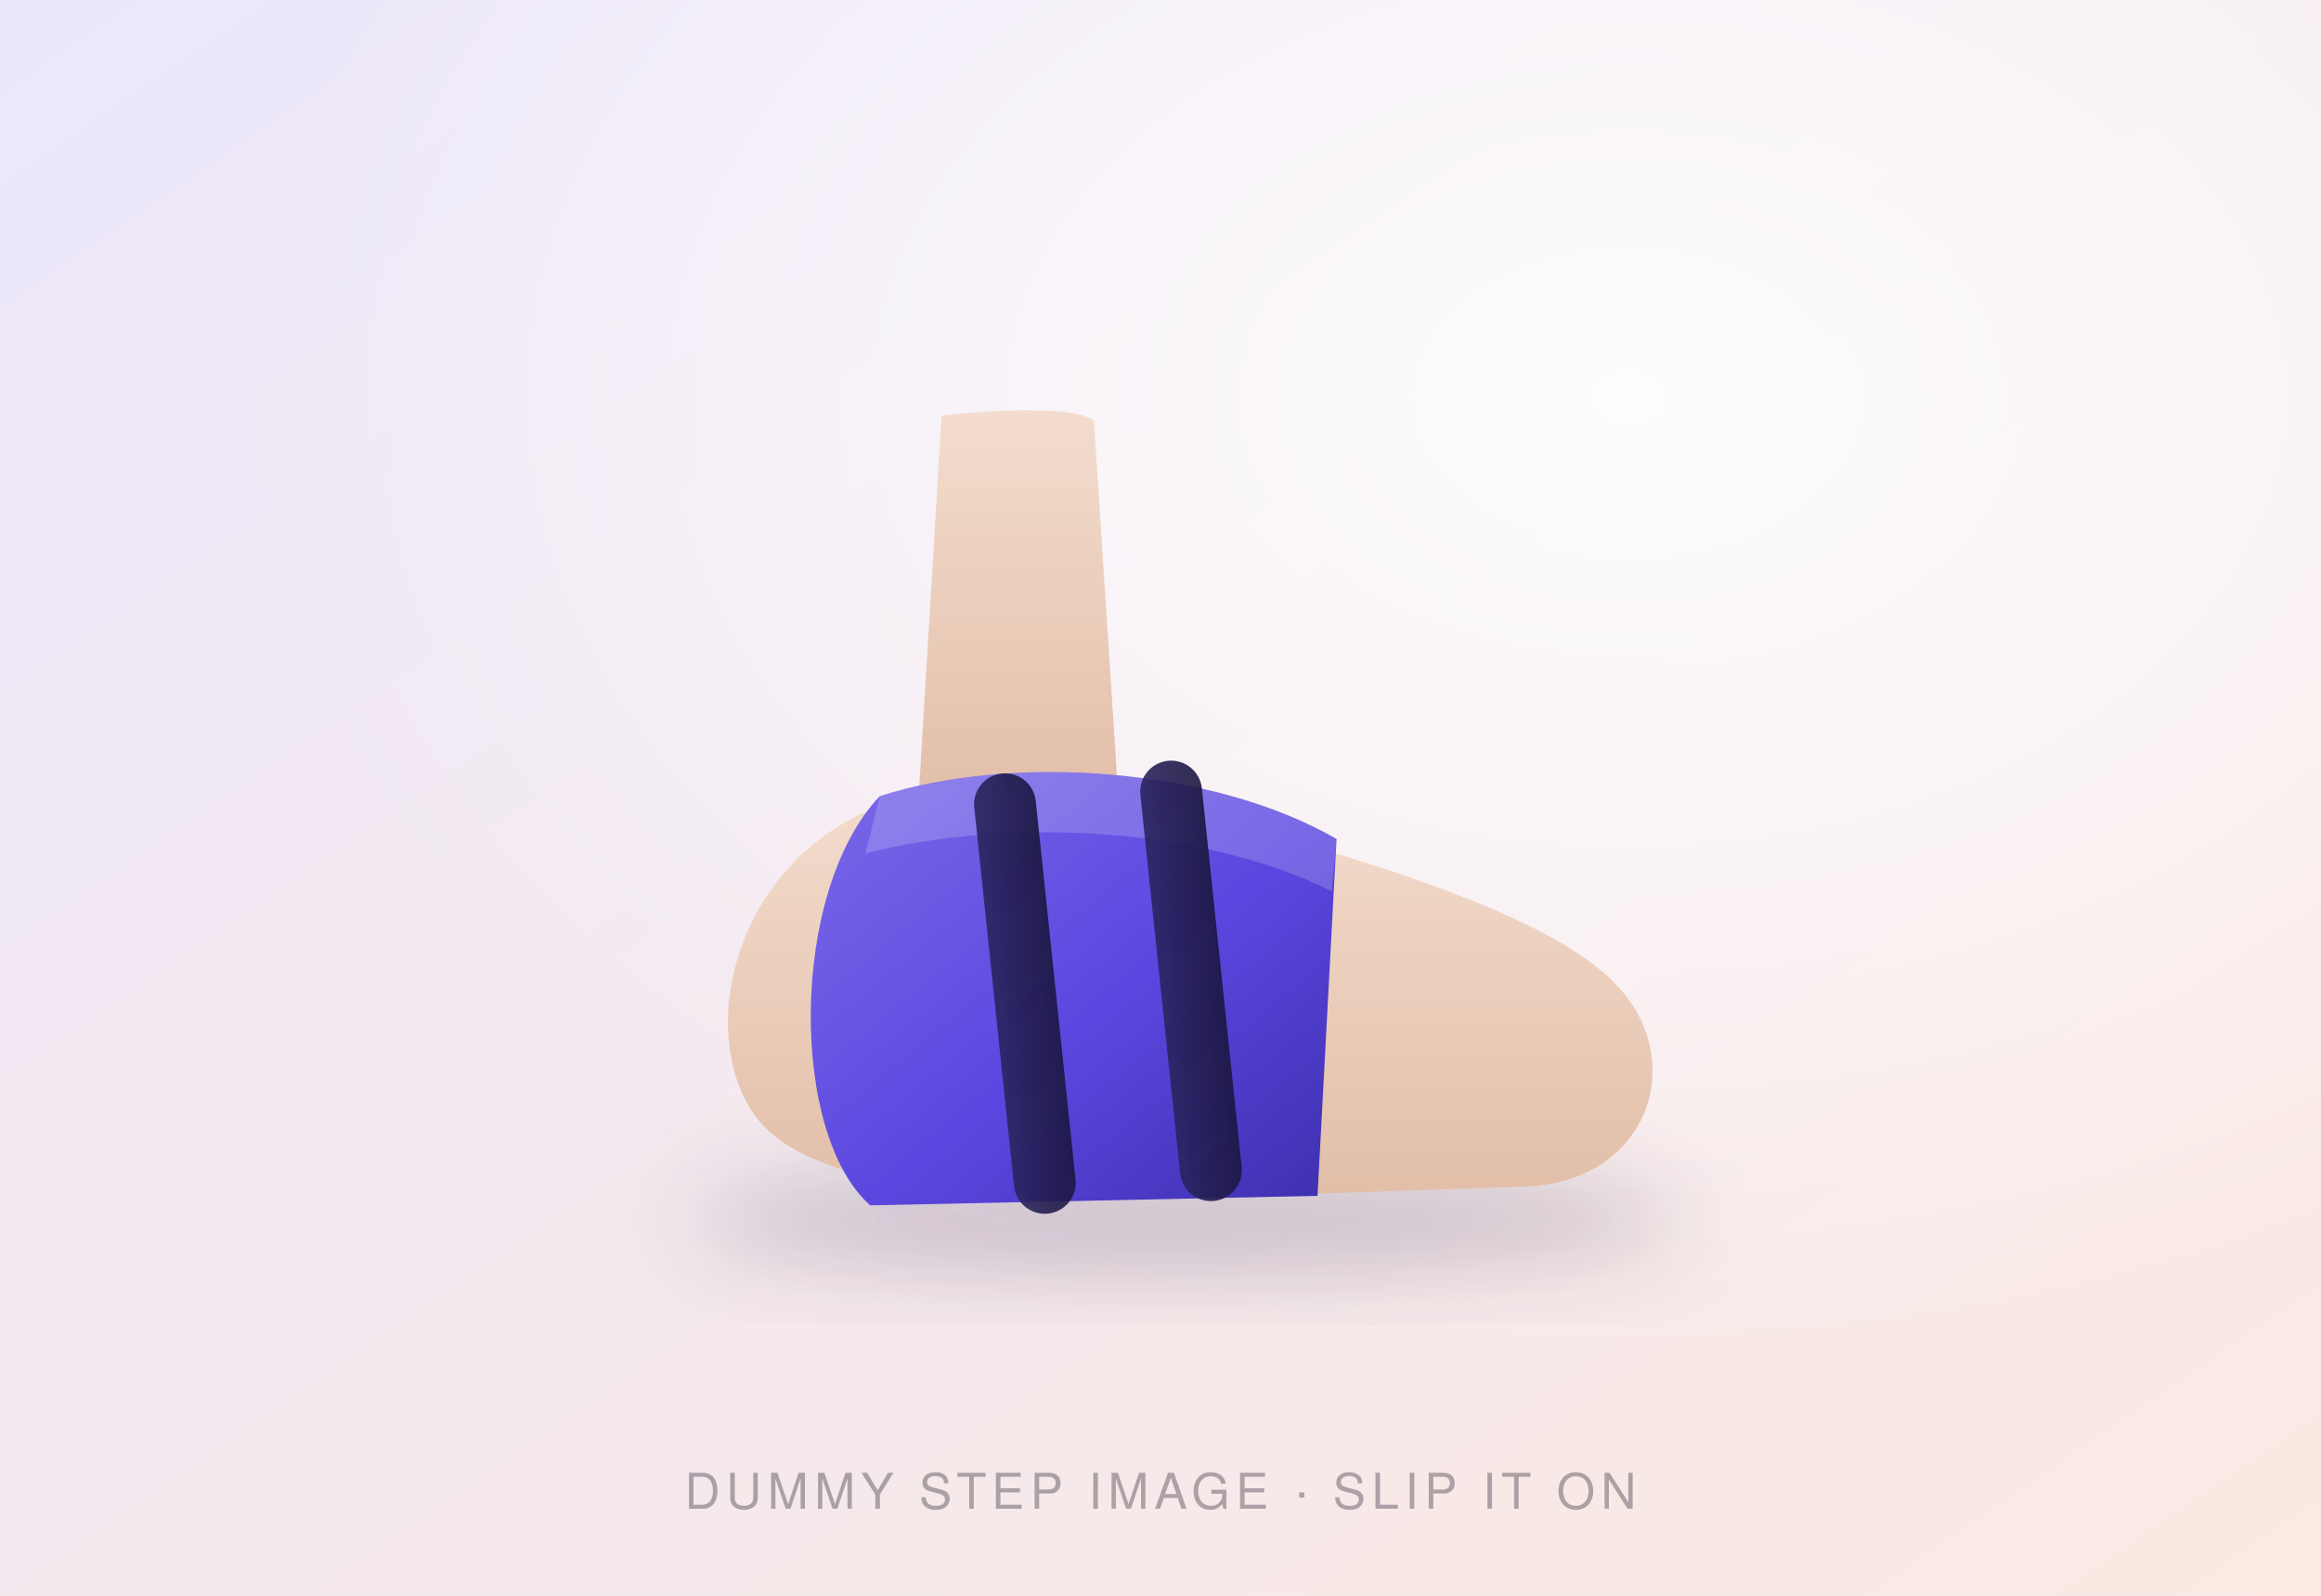
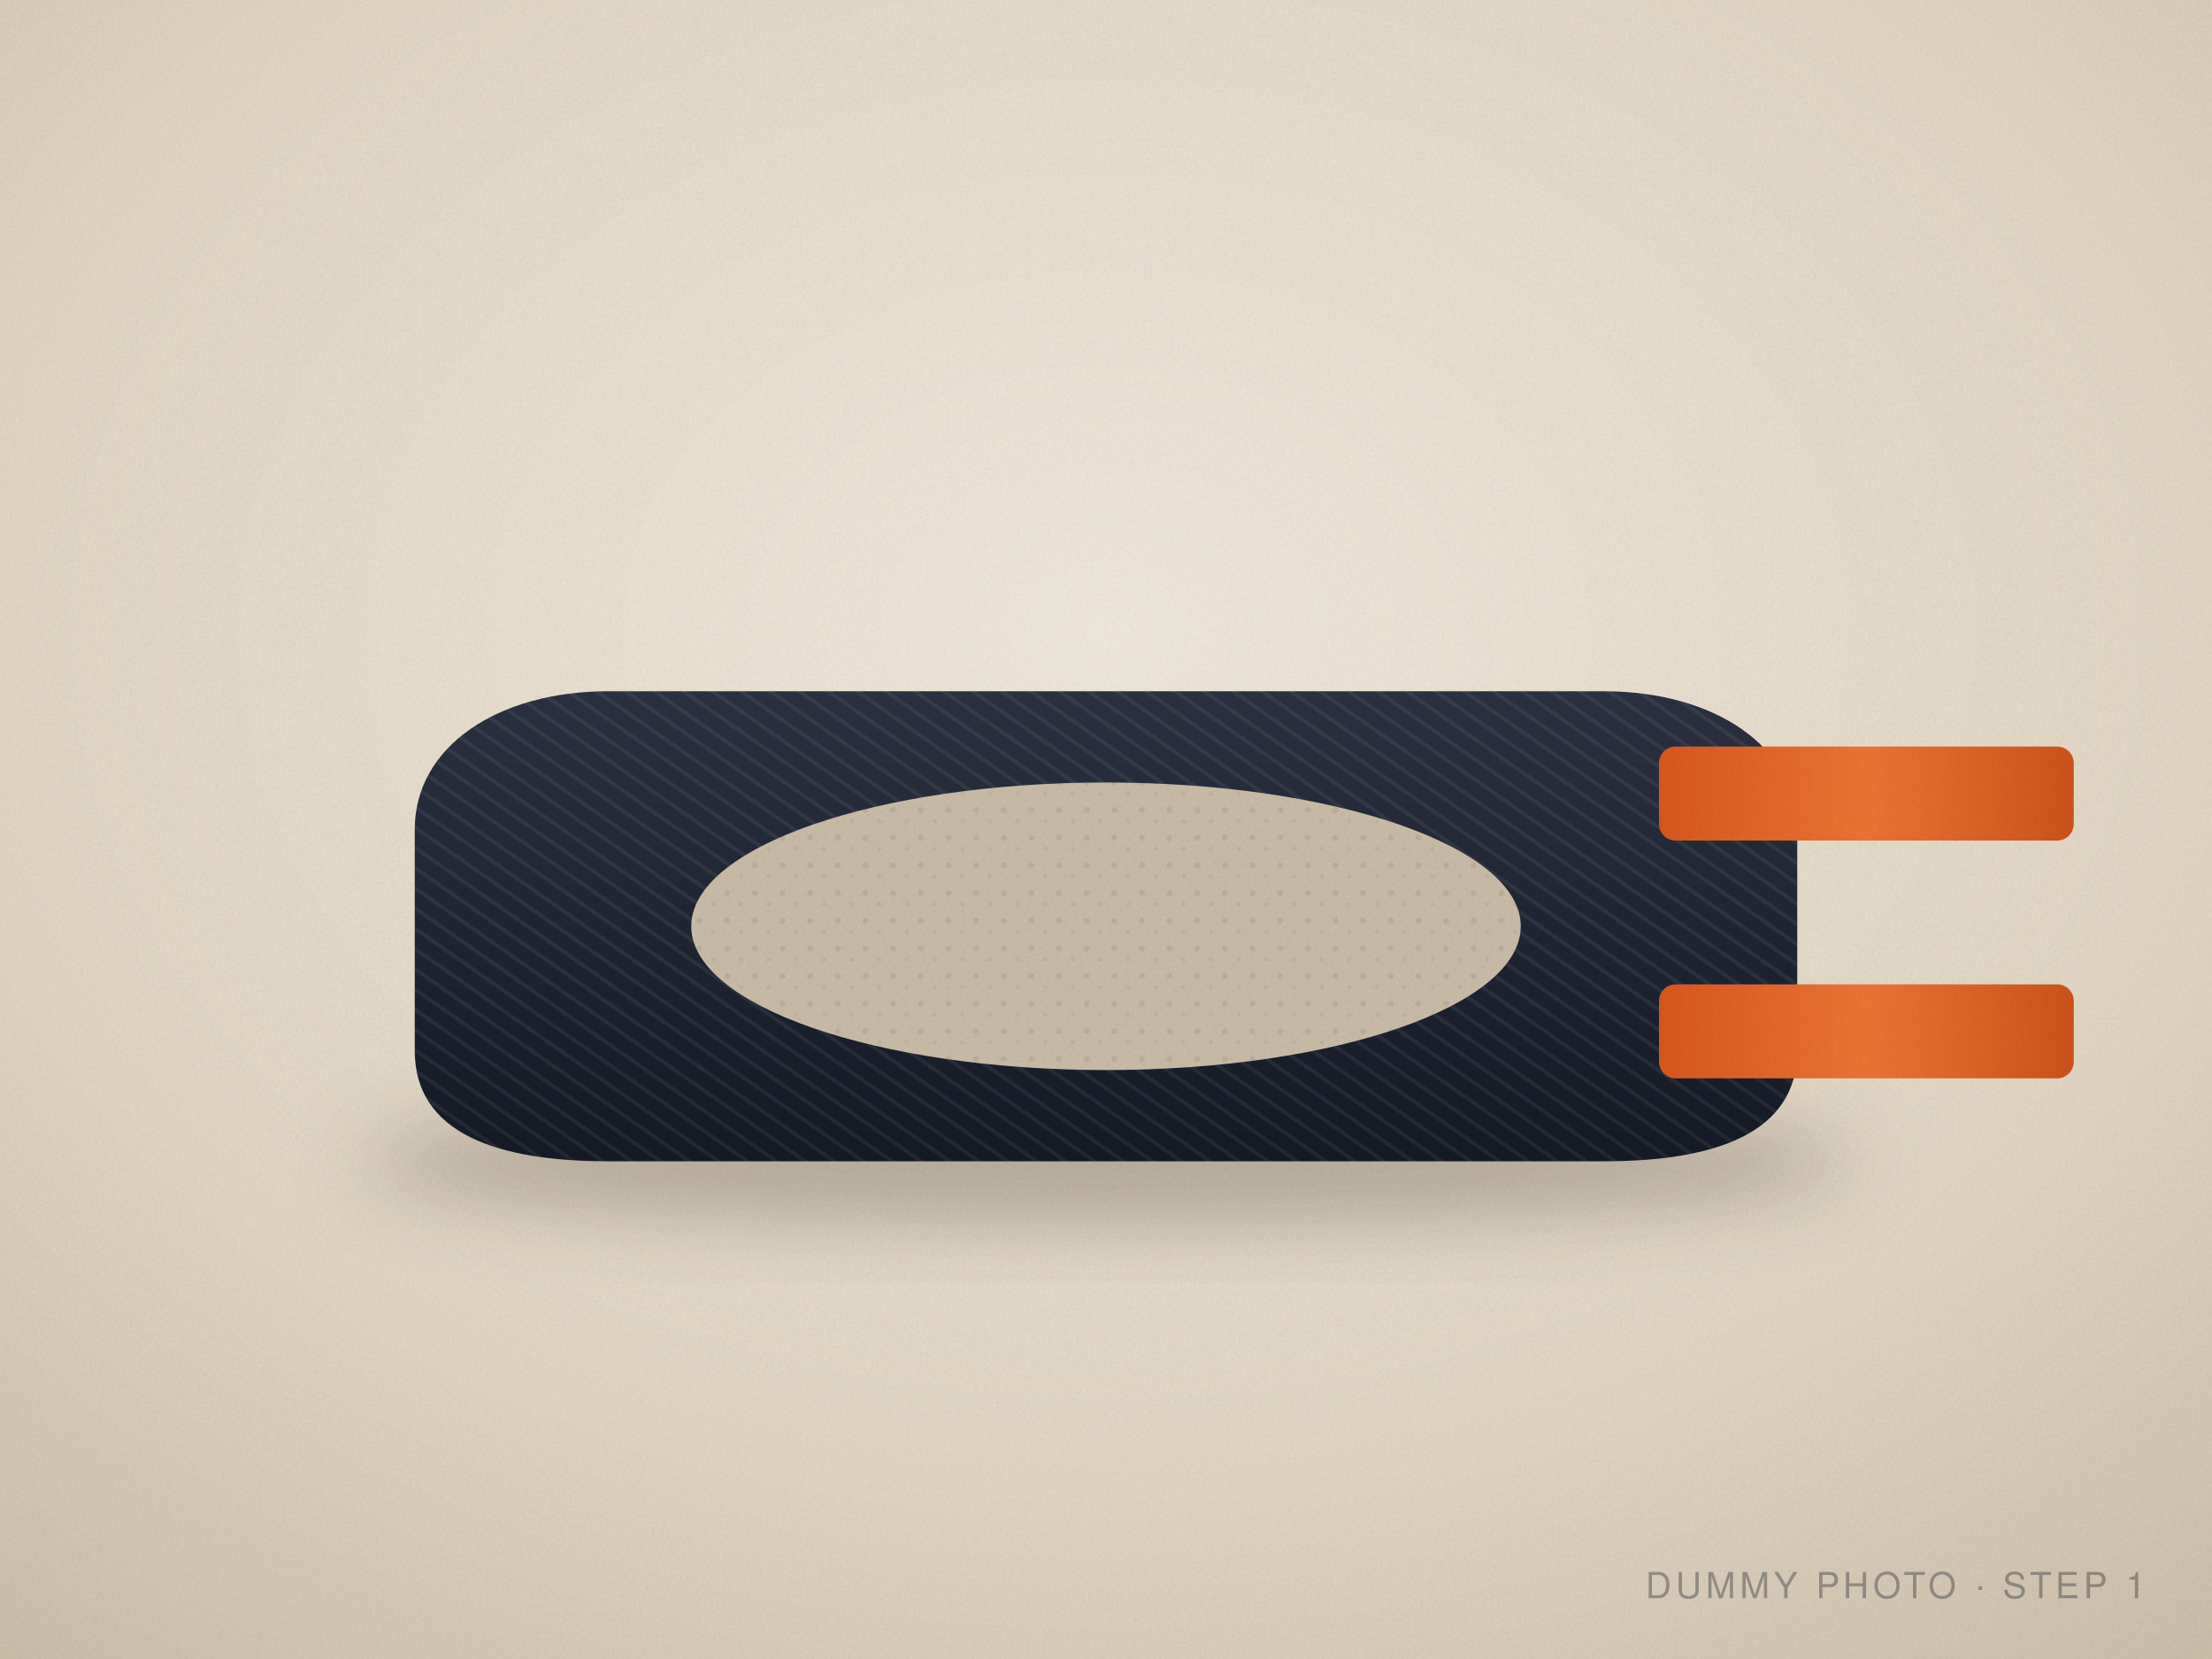
- <svg xmlns="http://www.w3.org/2000/svg" viewBox="0 0 800 550" width="800" height="550">
+ <svg xmlns="http://www.w3.org/2000/svg" viewBox="0 0 800 600" width="800" height="600">
  <defs>
-     <linearGradient id="bgA" x1="0" y1="0" x2="1" y2="1">
-       <stop offset="0" stop-color="#ece8fb" />
-       <stop offset="1" stop-color="#fbe9e2" />
+     <radialGradient id="paper" cx=".5" cy=".38" r=".8">
+       <stop offset="0" stop-color="#f1e9dc" />
+       <stop offset=".65" stop-color="#e3d7c4" />
+       <stop offset="1" stop-color="#cdbfa9" />
+     </radialGradient>
+     <radialGradient id="paper2" cx=".5" cy=".35" r=".85">
+       <stop offset="0" stop-color="#ece4d7" />
+       <stop offset="1" stop-color="#c9bba4" />
+     </radialGradient>
+     <radialGradient id="night" cx=".78" cy=".2" r="1">
+       <stop offset="0" stop-color="#25324c" />
+       <stop offset=".5" stop-color="#142036" />
+       <stop offset="1" stop-color="#090e19" />
+     </radialGradient>
+     <radialGradient id="lamp" cx=".5" cy=".5" r=".5">
+       <stop offset="0" stop-color="#e8682a" stop-opacity=".55" />
+       <stop offset="1" stop-color="#e8682a" stop-opacity="0" />
+     </radialGradient>
+     <linearGradient id="skin" x1="0" y1="0" x2="0" y2="1">
+       <stop offset="0" stop-color="#ecccb2" />
+       <stop offset="1" stop-color="#cf9f80" />
    </linearGradient>
-     <linearGradient id="bgB" x1="0" y1="0" x2="0" y2="1">
-       <stop offset="0" stop-color="#f3f1fa" />
-       <stop offset="1" stop-color="#e3def4" />
+     <linearGradient id="skinNight" x1="0" y1="0" x2="0" y2="1">
+       <stop offset="0" stop-color="#c79a7f" />
+       <stop offset="1" stop-color="#8e6754" />
    </linearGradient>
-     <linearGradient id="bgC" x1="0" y1="0" x2="1" y2="1">
-       <stop offset="0" stop-color="#2a2348" />
-       <stop offset="1" stop-color="#14112a" />
-     </linearGradient>
-     <linearGradient id="skin" x1="0" y1="0" x2="0" y2="1">
-       <stop offset="0" stop-color="#f3dccd" />
-       <stop offset="1" stop-color="#e2bea8" />
-     </linearGradient>
-     <linearGradient id="wrap" x1="0" y1="0" x2="1" y2="1">
-       <stop offset="0" stop-color="#7a6ae8" />
-       <stop offset=".55" stop-color="#5b47e0" />
-       <stop offset="1" stop-color="#3d2fae" />
-     </linearGradient>
-     <linearGradient id="wrap2" x1="0" y1="0" x2="1" y2="1">
-       <stop offset="0" stop-color="#d9d4ea" />
-       <stop offset="1" stop-color="#a9a2c4" />
+     <linearGradient id="knit" x1="0" y1="0" x2="0" y2="1">
+       <stop offset="0" stop-color="#2b3142" />
+       <stop offset="1" stop-color="#151a26" />
    </linearGradient>
    <linearGradient id="strap" x1="0" y1="0" x2="1" y2="0">
-       <stop offset="0" stop-color="#2b2460" />
-       <stop offset="1" stop-color="#1b1640" />
+       <stop offset="0" stop-color="#d9581d" />
+       <stop offset=".5" stop-color="#ee7535" />
+       <stop offset="1" stop-color="#cf531b" />
    </linearGradient>
-     <radialGradient id="glow" cx=".7" cy=".25" r=".6">
-       <stop offset="0" stop-color="#ffffff" stop-opacity=".9" />
-       <stop offset="1" stop-color="#ffffff" stop-opacity="0" />
-     </radialGradient>
-     <filter id="soft" x="-50%" y="-50%" width="200%" height="200%">
-       <feGaussianBlur stdDeviation="18" />
+     <linearGradient id="sheet" x1="0" y1="0" x2="0" y2="1">
+       <stop offset="0" stop-color="#2a3956" />
+       <stop offset="1" stop-color="#1a2640" />
+     </linearGradient>
+     <linearGradient id="sheetLight" x1="0" y1="0" x2="0" y2="1">
+       <stop offset="0" stop-color="#ffffff" />
+       <stop offset="1" stop-color="#e6ddd0" />
+     </linearGradient>
+     <linearGradient id="hl" x1="0" y1="0" x2="0" y2="1">
+       <stop offset="0" stop-color="#fff" stop-opacity=".22" />
+       <stop offset=".5" stop-color="#fff" stop-opacity="0" />
+     </linearGradient>
+     <pattern id="knitTex" width="6" height="6" patternUnits="userSpaceOnUse" patternTransform="rotate(35)">
+       <path d="M0 3h6" stroke="#ffffff" stroke-opacity=".06" stroke-width="1.4" />
+     </pattern>
+     <pattern id="foamTex" width="10" height="10" patternUnits="userSpaceOnUse">
+       <circle cx="3" cy="3" r="1.1" fill="#000" fill-opacity=".07" />
+       <circle cx="8" cy="7" r=".8" fill="#000" fill-opacity=".05" />
+     </pattern>
+     <filter id="blur" x="-50%" y="-50%" width="200%" height="200%">
+       <feGaussianBlur stdDeviation="14" />
    </filter>
-     <filter id="softer" x="-50%" y="-50%" width="200%" height="200%">
-       <feGaussianBlur stdDeviation="40" />
+     <filter id="blurS" x="-50%" y="-50%" width="200%" height="200%">
+       <feGaussianBlur stdDeviation="5" />
+     </filter>
+     <filter id="grain">
+       <feTurbulence type="fractalNoise" baseFrequency=".9" numOctaves="2" stitchTiles="stitch" />
+       <feColorMatrix values="0 0 0 0 0  0 0 0 0 0  0 0 0 0 0  0 0 0 .05 0" />
    </filter>
  </defs>
-   <rect width="800" height="550" fill="url(#bgA)" />
-   <rect width="800" height="550" fill="url(#glow)" />
-   <g transform="translate(400 340) scale(0.82)">
-     <ellipse cx="10" cy="98" rx="210" ry="22" fill="#2a2150" opacity=".22" filter="url(#soft)" />
-     <path d="M-92 -240 C-92 -240 -40 -246 -28 -238 L-18 -84 L-102 -74 Z" fill="url(#skin)" />
-     <path d="M-112 -78 C-176 -58 -196 14 -172 52 C-150 88 -60 92 40 88 L156 84 C206 80 220 32 194 2 C164 -34 62 -60 -20 -82 Z" fill="url(#skin)" />
-     <path d="M-118 -80 C-62 -98 22 -92 74 -62 L66 88 L-122 92 C-156 62 -156 -40 -118 -80 Z" fill="url(#wrap)" />
-     <path d="M-118 -80 C-62 -98 22 -92 74 -62 L72 -40 C20 -66 -60 -72 -124 -56 Z" fill="#fff" opacity=".18" />
-     <rect x="-70" y="-96" width="26" height="186" rx="13" fill="url(#strap)" transform="rotate(-6)" opacity=".9" />
-     <rect x="0" y="-94" width="26" height="186" rx="13" fill="url(#strap)" transform="rotate(-6)" opacity=".9" />
-   </g>
-   <text x="400.0" y="520" font-family="Helvetica,Arial,sans-serif" font-size="17" letter-spacing="2" fill="#1d1b2c" fill-opacity=".35" text-anchor="middle">DUMMY STEP IMAGE · SLIP IT ON</text>
+   <rect width="800" height="600" fill="url(#paper)" />
+   <ellipse cx="400" cy="420" rx="270" ry="22" fill="#3a2f22" opacity=".3" filter="url(#blur)" />
+   <path d="M150 300 C150 270 180 250 220 250 L580 250 C620 250 650 270 650 300 L650 380 C650 410 620 420 580 420 L220 420 C180 420 150 410 150 380 Z" fill="url(#knit)" />
+   <path d="M150 300 C150 270 180 250 220 250 L580 250 C620 250 650 270 650 300 L650 380 C650 410 620 420 580 420 L220 420 C180 420 150 410 150 380 Z" fill="url(#knitTex)" />
+   <ellipse cx="400" cy="335" rx="150" ry="52" fill="#cbbda8" />
+   <ellipse cx="400" cy="335" rx="150" ry="52" fill="url(#foamTex)" />
+   <rect x="600" y="270" width="150" height="34" rx="6" fill="url(#strap)" />
+   <rect x="600" y="356" width="150" height="34" rx="6" fill="url(#strap)" />
+   <text x="776" y="578" font-family="Helvetica,Arial,sans-serif" font-size="13" letter-spacing="1.5" fill="#131a26" fill-opacity=".35" text-anchor="end">DUMMY PHOTO · STEP 1</text>
+   <rect width="800" height="600" filter="url(#grain)" />
</svg>
